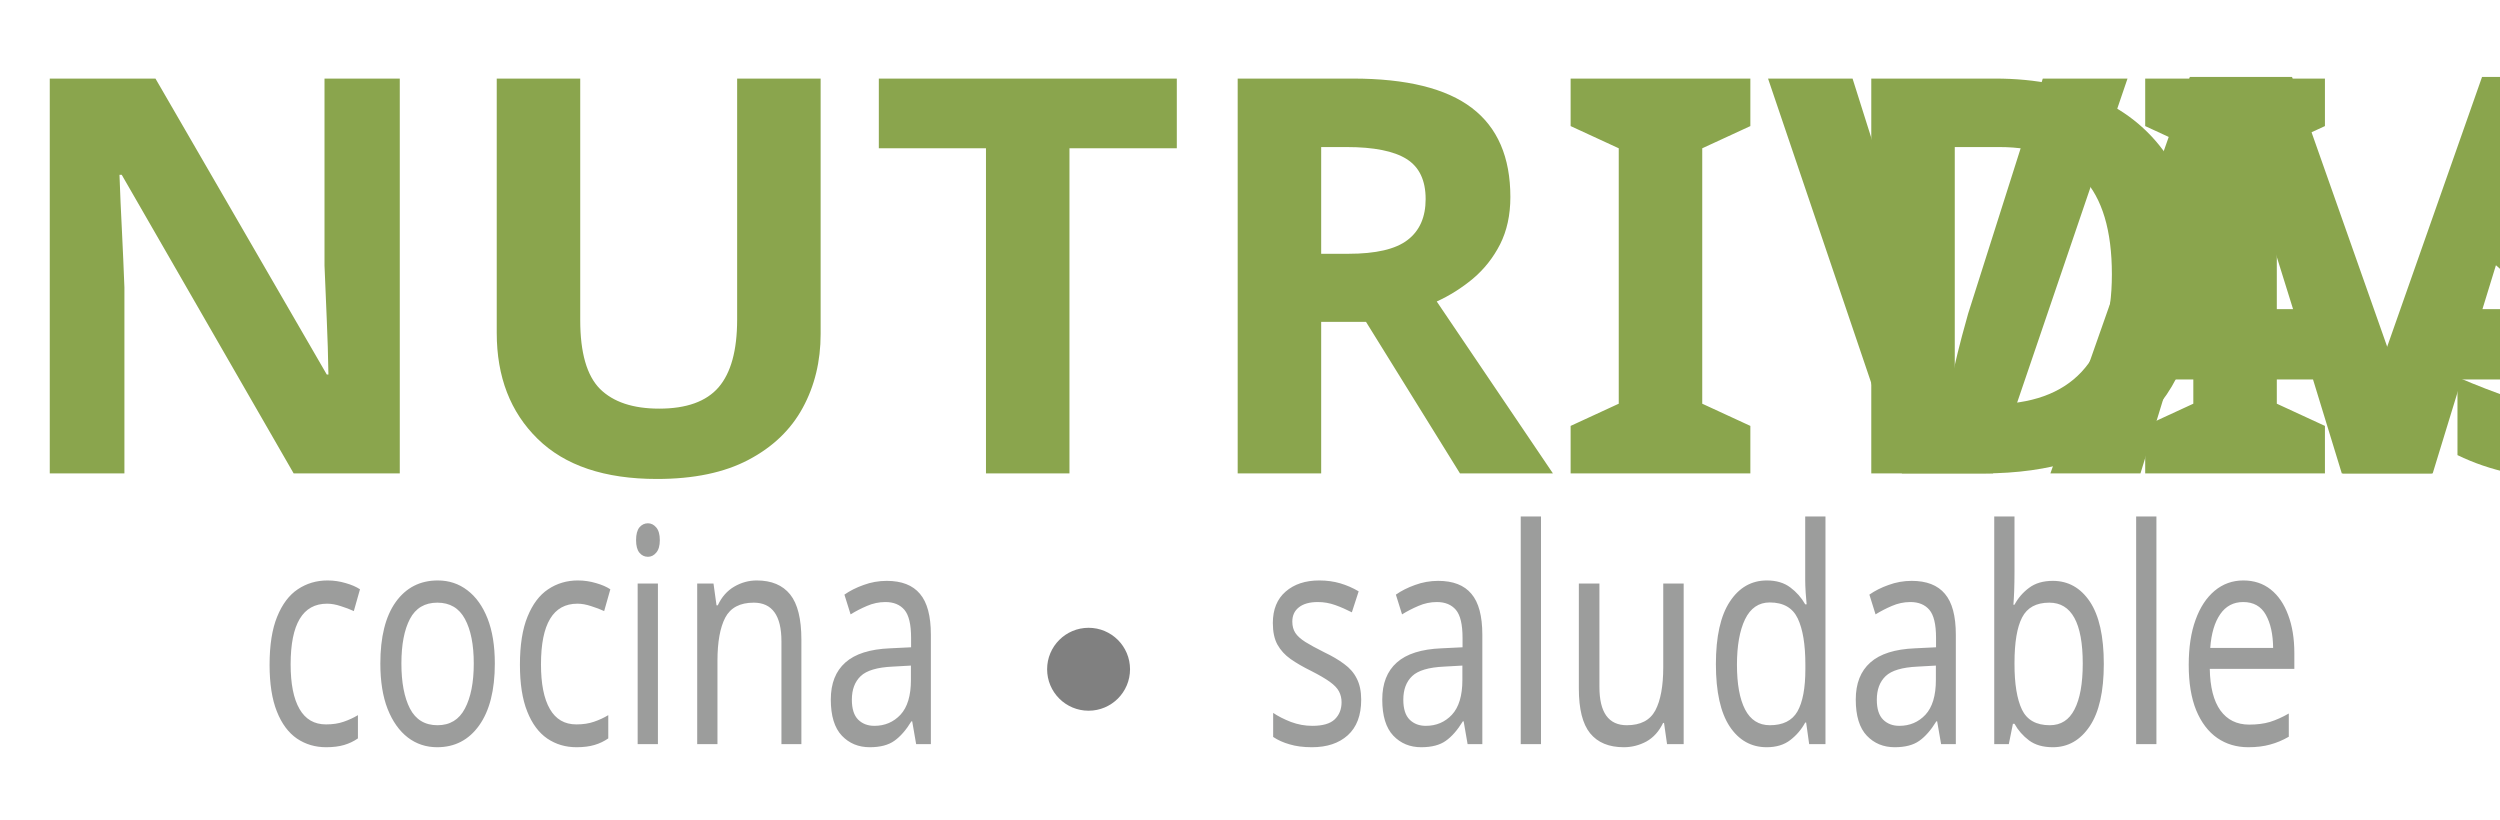
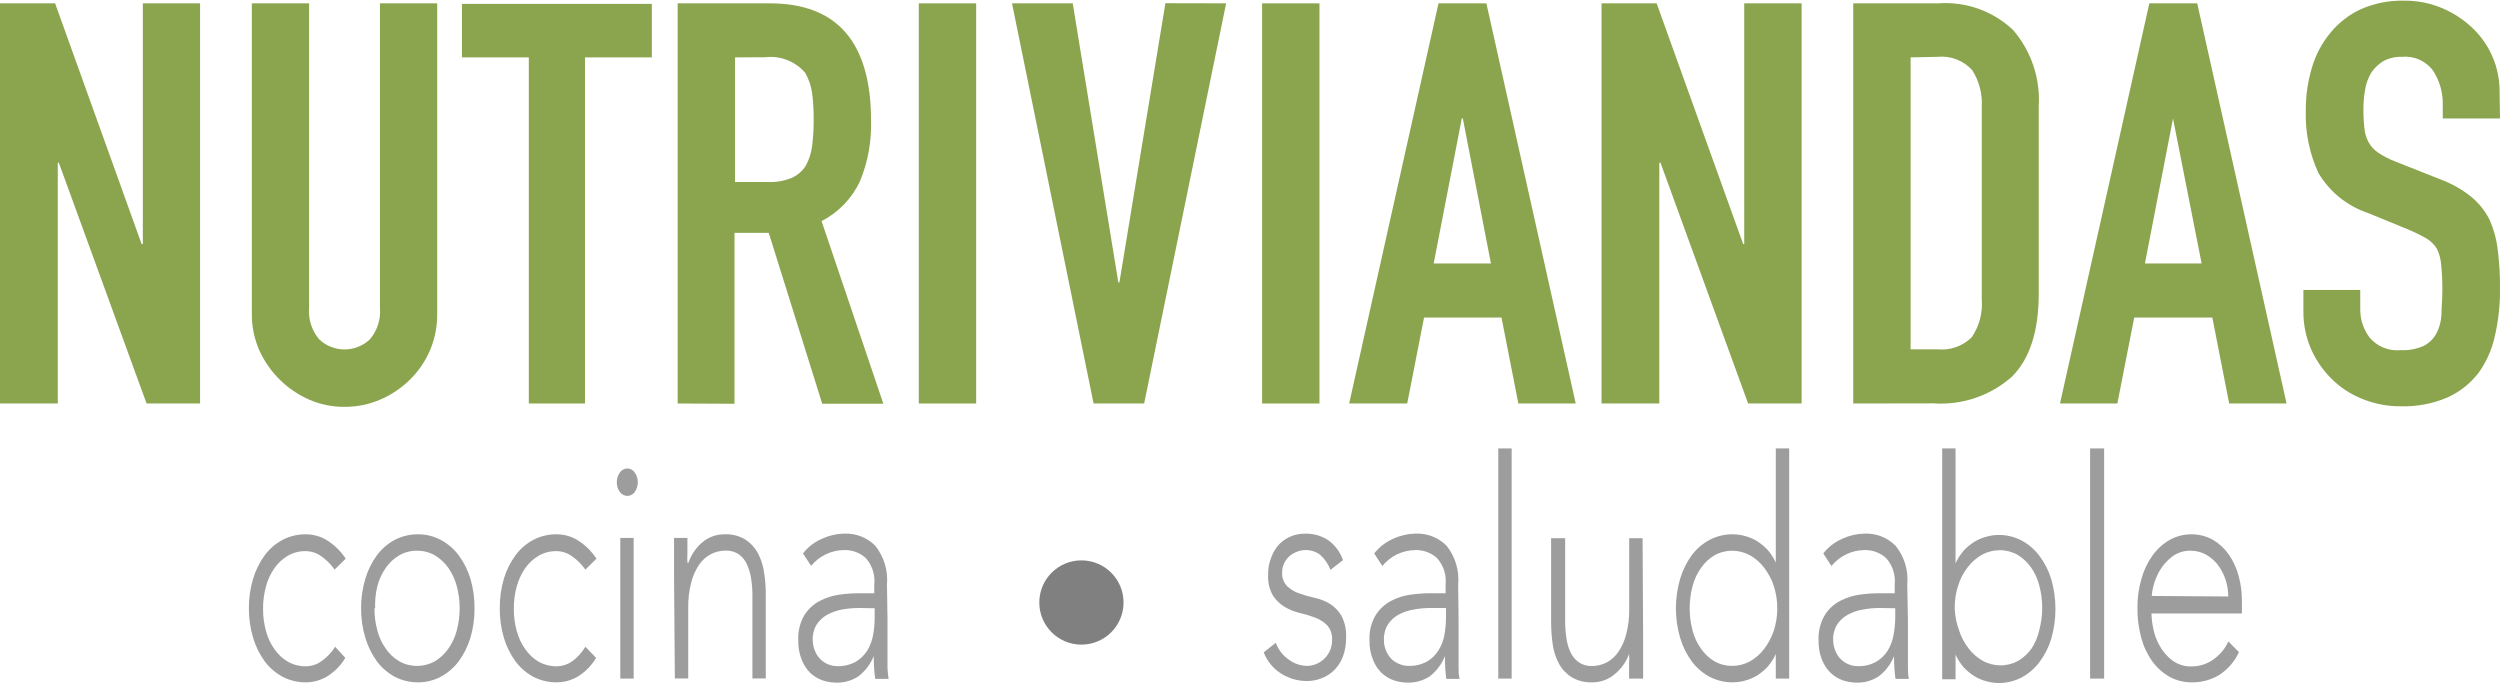
- <svg xmlns="http://www.w3.org/2000/svg" id="Layer_1" data-name="Layer 1" viewBox="0 0 189.95 62.24">
+ <svg xmlns="http://www.w3.org/2000/svg" id="Layer_1" data-name="Layer 1" viewBox="0 0 186.93 51.02">
  <defs>
-     <style>.cls-1{font-size:42.02px;fill:#8aa54d;font-family:DINCondensed-Bold, DIN Condensed;font-weight:700;}.cls-2{letter-spacing:-0.01em;}.cls-3{fill:#010101;}.cls-3,.cls-4{opacity:0.5;}.cls-4{font-size:22.77px;fill:#3a3b3a;font-family:Avenir-Light, Avenir;font-weight:300;}</style>
+     <style>.cls-1{fill:#8aa54d;}.cls-2{fill:#010101;}.cls-2,.cls-3{opacity:0.5;}.cls-4{fill:#3a3b3a;}</style>
  </defs>
-   <text class="cls-1" transform="translate(0 35.97)">NUTRIVIAN<tspan class="cls-2" x="138.4" y="0">D</tspan>
-     <tspan x="155.79" y="0">AS</tspan>
-   </text>
-   <circle class="cls-3" cx="82.71" cy="50.85" r="3.15" />
-   <text class="cls-4" transform="translate(19.52 56.54) scale(0.77 1)">cocina</text>
-   <text class="cls-4" transform="translate(95.82 56.54) scale(0.77 1)">saludable</text>
+   <path class="cls-1" d="M100.52,185.05V155.13h4.12l6.47,18h.09v-18h4.28v29.92h-4l-6.56-18h-.08v18Z" transform="translate(-100.52 -154.88)" />
+   <path class="cls-1" d="M133.21,155.13v23.19a6.82,6.82,0,0,1-.52,2.71,6.9,6.9,0,0,1-1.49,2.21,7.21,7.21,0,0,1-2.23,1.51,6.61,6.61,0,0,1-2.69.55,6.48,6.48,0,0,1-2.67-.55,7.33,7.33,0,0,1-3.72-3.72,6.66,6.66,0,0,1-.54-2.71V155.13h4.28V177.9a3.25,3.25,0,0,0,.76,2.36,2.76,2.76,0,0,0,3.78,0,3.2,3.2,0,0,0,.76-2.36V155.13Z" transform="translate(-100.52 -154.88)" />
+   <path class="cls-1" d="M140.06,185.05V159.17h-5v-4h14.2v4h-5v25.88Z" transform="translate(-100.52 -154.88)" />
+   <path class="cls-1" d="M151.19,185.05V155.13h6.9q7.56,0,7.56,8.78a11,11,0,0,1-.82,4.5,6.36,6.36,0,0,1-2.88,3l4.62,13.66H162l-4-12.78h-2.56v12.78Zm4.29-25.88v9.32h2.44a4.28,4.28,0,0,0,1.8-.31,2.39,2.39,0,0,0,1.05-.91,4.06,4.06,0,0,0,.47-1.45,14.56,14.56,0,0,0,.12-2,14.72,14.72,0,0,0-.12-2,4.16,4.16,0,0,0-.51-1.49,3.41,3.41,0,0,0-3-1.17Z" transform="translate(-100.52 -154.88)" />
+   <path class="cls-1" d="M169.22,185.05V155.13h4.29v29.92Z" transform="translate(-100.52 -154.88)" />
+   <path class="cls-1" d="M192.2,155.13l-6.13,29.92h-3.78l-6.1-29.92h4.54L184.14,176h.08l3.44-20.88Z" transform="translate(-100.52 -154.88)" />
+   <path class="cls-1" d="M194.89,185.05V155.13h4.29v29.92Z" transform="translate(-100.52 -154.88)" />
+   <path class="cls-1" d="M201.4,185.05l6.68-29.92h3.58l6.68,29.92h-4.29l-1.26-6.43H207l-1.26,6.43ZM212,174.58l-2.1-10.84h-.08l-2.1,10.84Z" transform="translate(-100.52 -154.88)" />
+   <path class="cls-1" d="M220.27,185.05V155.13h4.12l6.47,18h.08v-18h4.29v29.92h-4l-6.55-18h-.09v18Z" transform="translate(-100.52 -154.88)" />
+   <path class="cls-1" d="M239.09,185.05V155.13h6.35a7.37,7.37,0,0,1,5.61,2,8,8,0,0,1,1.91,5.71v14q0,4.2-2,6.2a8,8,0,0,1-5.86,2Zm4.29-25.88V181h2a3.2,3.2,0,0,0,2.57-.9,4.41,4.41,0,0,0,.75-2.84V162.86a4.59,4.59,0,0,0-.71-2.73,3.08,3.08,0,0,0-2.61-1Z" transform="translate(-100.52 -154.88)" />
+   <path class="cls-1" d="M254.55,185.05l6.68-29.92h3.58l6.68,29.92H267.2l-1.26-6.43H260.1l-1.26,6.43Zm10.59-10.47L263,163.74H263l-2.1,10.84Z" transform="translate(-100.52 -154.88)" />
+   <path class="cls-1" d="M287.45,163.74h-4.28v-1a4.5,4.5,0,0,0-.7-2.54,2.55,2.55,0,0,0-2.33-1.07,2.75,2.75,0,0,0-1.43.33,3,3,0,0,0-.88.84,3.62,3.62,0,0,0-.46,1.24,7.59,7.59,0,0,0-.13,1.45,12,12,0,0,0,.07,1.47,2.74,2.74,0,0,0,.31,1.05,2.25,2.25,0,0,0,.74.8,6.67,6.67,0,0,0,1.32.67l3.28,1.3a8.33,8.33,0,0,1,2.31,1.29,5.34,5.34,0,0,1,1.38,1.7,7.76,7.76,0,0,1,.63,2.29,21.27,21.27,0,0,1,.17,2.92,15,15,0,0,1-.38,3.51,7.43,7.43,0,0,1-1.21,2.75,6.09,6.09,0,0,1-2.32,1.85,8.24,8.24,0,0,1-3.48.67,7.49,7.49,0,0,1-2.9-.55,6.81,6.81,0,0,1-2.31-1.51,7.2,7.2,0,0,1-1.54-2.25,6.92,6.92,0,0,1-.56-2.79v-1.6H277V178a3.46,3.46,0,0,0,.7,2.12,2.68,2.68,0,0,0,2.33.94,3.77,3.77,0,0,0,1.7-.31,2.25,2.25,0,0,0,.95-.91,3.33,3.33,0,0,0,.39-1.4c0-.55.07-1.16.07-1.83a16.87,16.87,0,0,0-.09-1.93,3.17,3.17,0,0,0-.33-1.22,2.46,2.46,0,0,0-.78-.76,11.81,11.81,0,0,0-1.28-.63l-3.07-1.26a6.83,6.83,0,0,1-3.72-3,10.36,10.36,0,0,1-.94-4.69,10.79,10.79,0,0,1,.46-3.19,7.26,7.26,0,0,1,1.39-2.61,6.41,6.41,0,0,1,2.24-1.74,7.58,7.58,0,0,1,3.26-.65,7.15,7.15,0,0,1,2.92.59,7.52,7.52,0,0,1,2.29,1.55,6.5,6.5,0,0,1,1.93,4.62Z" transform="translate(-100.52 -154.88)" />
+   <circle class="cls-2" cx="80.86" cy="45.05" r="3.15" />
+   <g class="cls-3">
+     <path class="cls-4" d="M126.34,204.07a4.06,4.06,0,0,1-1.35,1.38,3.09,3.09,0,0,1-1.62.45,3.72,3.72,0,0,1-1.71-.41,4.09,4.09,0,0,1-1.34-1.15,5.79,5.79,0,0,1-.87-1.76,7.39,7.39,0,0,1-.32-2.22,7.49,7.49,0,0,1,.32-2.22,5.73,5.73,0,0,1,.87-1.75,4,4,0,0,1,1.34-1.15,3.72,3.72,0,0,1,1.71-.41,3,3,0,0,1,1.65.48,4.65,4.65,0,0,1,1.35,1.34l-.83.82a4.1,4.1,0,0,0-1-1,2,2,0,0,0-1.17-.38,2.55,2.55,0,0,0-1.32.34,3.17,3.17,0,0,0-1,.92,4.22,4.22,0,0,0-.64,1.37,6,6,0,0,0-.22,1.67,6.09,6.09,0,0,0,.22,1.68,4.07,4.07,0,0,0,.64,1.36,3.09,3.09,0,0,0,1,.93,2.65,2.65,0,0,0,1.32.34,2,2,0,0,0,1.21-.4,3.65,3.65,0,0,0,1-1.06Z" transform="translate(-100.52 -154.88)" />
+     <path class="cls-4" d="M127.52,200.36a7.49,7.49,0,0,1,.32-2.22,5.73,5.73,0,0,1,.87-1.75,4,4,0,0,1,1.34-1.15,3.72,3.72,0,0,1,1.71-.41,3.59,3.59,0,0,1,1.7.41,4.11,4.11,0,0,1,1.35,1.15,5.75,5.75,0,0,1,.88,1.75,7.49,7.49,0,0,1,.31,2.22,7.4,7.4,0,0,1-.31,2.22,5.81,5.81,0,0,1-.88,1.76,4.23,4.23,0,0,1-1.35,1.15,3.59,3.59,0,0,1-1.7.41,3.72,3.72,0,0,1-1.71-.41,4.09,4.09,0,0,1-1.34-1.15,5.79,5.79,0,0,1-.87-1.76A7.39,7.39,0,0,1,127.52,200.36Zm1,0a6.09,6.09,0,0,0,.22,1.68,4.07,4.07,0,0,0,.64,1.36,3.09,3.09,0,0,0,1,.93,2.65,2.65,0,0,0,1.32.34,2.71,2.71,0,0,0,1.33-.34,3.3,3.3,0,0,0,1-.93,4.28,4.28,0,0,0,.64-1.36,6.49,6.49,0,0,0,.22-1.68,6.42,6.42,0,0,0-.22-1.67,4.44,4.44,0,0,0-.64-1.37,3.4,3.4,0,0,0-1-.92,2.61,2.61,0,0,0-1.33-.34,2.55,2.55,0,0,0-1.32.34,3.17,3.17,0,0,0-1,.92,4.22,4.22,0,0,0-.64,1.37A6,6,0,0,0,128.57,200.36Z" transform="translate(-100.52 -154.88)" />
+     <path class="cls-4" d="M145.09,204.07a4,4,0,0,1-1.34,1.38,3.1,3.1,0,0,1-1.63.45,3.72,3.72,0,0,1-1.71-.41,4.09,4.09,0,0,1-1.34-1.15,5.79,5.79,0,0,1-.87-1.76,7.4,7.4,0,0,1-.31-2.22,7.49,7.49,0,0,1,.31-2.22,5.73,5.73,0,0,1,.87-1.75,4,4,0,0,1,1.34-1.15,3.72,3.72,0,0,1,1.71-.41,3,3,0,0,1,1.65.48,4.65,4.65,0,0,1,1.35,1.34l-.83.82a4.1,4.1,0,0,0-1-1,2,2,0,0,0-1.17-.38,2.57,2.57,0,0,0-1.32.34,3.28,3.28,0,0,0-1,.92,4.44,4.44,0,0,0-.64,1.37,6,6,0,0,0-.22,1.67,6.09,6.09,0,0,0,.22,1.68,4.28,4.28,0,0,0,.64,1.36,3.19,3.19,0,0,0,1,.93,2.67,2.67,0,0,0,1.32.34,2.07,2.07,0,0,0,1.22-.4,3.77,3.77,0,0,0,.95-1.06Z" transform="translate(-100.52 -154.88)" />
+     <path class="cls-4" d="M146.64,190.94a1.18,1.18,0,0,1,.23-.73.68.68,0,0,1,.56-.3.66.66,0,0,1,.55.3,1.27,1.27,0,0,1,0,1.46.68.68,0,0,1-.55.29.7.7,0,0,1-.56-.29A1.18,1.18,0,0,1,146.64,190.94Zm.26,4.16h1v10.52h-1Z" transform="translate(-100.52 -154.88)" />
+     <path class="cls-4" d="M150.92,198.06c0-.19,0-.43,0-.71l0-.86c0-.29,0-.56,0-.81s0-.44,0-.58h1c0,.4,0,.78,0,1.14a6.34,6.34,0,0,0,0,.71H152a3.43,3.43,0,0,1,1-1.49,2.55,2.55,0,0,1,1.71-.63,2.77,2.77,0,0,1,1.54.39,2.82,2.82,0,0,1,.93,1,4.5,4.5,0,0,1,.47,1.45,10.21,10.21,0,0,1,.13,1.68v6.26h-1v-6.19a8.32,8.32,0,0,0-.09-1.24,3.89,3.89,0,0,0-.31-1.08,1.87,1.87,0,0,0-.61-.77,1.69,1.69,0,0,0-1-.28,2.46,2.46,0,0,0-1.09.26,2.49,2.49,0,0,0-.89.8,4.14,4.14,0,0,0-.59,1.34,7.14,7.14,0,0,0-.22,1.9v5.26h-1Z" transform="translate(-100.52 -154.88)" />
+     <path class="cls-4" d="M166.88,201.21v1.38q0,.61,0,1.14c0,.35,0,.68,0,1s.05.61.08.91h-1a12.56,12.56,0,0,1-.11-1.7h0a3.62,3.62,0,0,1-1.13,1.5,2.85,2.85,0,0,1-1.7.48,3.32,3.32,0,0,1-1-.17,2.58,2.58,0,0,1-.91-.55,2.89,2.89,0,0,1-.65-1,3.59,3.59,0,0,1-.25-1.43,3.37,3.37,0,0,1,.47-1.92,3,3,0,0,1,1.16-1.05,4.44,4.44,0,0,1,1.46-.46,10.38,10.38,0,0,1,1.37-.1h1.22v-.64a2.57,2.57,0,0,0-.64-2,2.32,2.32,0,0,0-1.62-.59,3.22,3.22,0,0,0-2.46,1.18l-.61-.93a3.6,3.6,0,0,1,1.43-1.1,4.06,4.06,0,0,1,1.64-.38,3.1,3.1,0,0,1,2.33.9,4.07,4.07,0,0,1,.88,2.9Zm-2.1-.87a7.62,7.62,0,0,0-1.28.11,4,4,0,0,0-1.12.39,2.22,2.22,0,0,0-.79.73,2,2,0,0,0-.3,1.14,2.08,2.08,0,0,0,.17.85,1.77,1.77,0,0,0,1,1,1.89,1.89,0,0,0,.66.13,2.7,2.7,0,0,0,1.37-.32,2.56,2.56,0,0,0,.87-.83,3.45,3.45,0,0,0,.44-1.16,7.26,7.26,0,0,0,.12-1.31v-.71Z" transform="translate(-100.52 -154.88)" />
+   </g>
+   <g class="cls-3">
+     <path class="cls-4" d="M195.91,202.94a2.66,2.66,0,0,0,1,1.28,2.35,2.35,0,0,0,1.36.45,1.79,1.79,0,0,0,.67-.14,1.89,1.89,0,0,0,.59-.39,1.92,1.92,0,0,0,.43-.6,1.86,1.86,0,0,0,.16-.81,1.49,1.49,0,0,0-.36-1.09,2.48,2.48,0,0,0-.88-.57,8.21,8.21,0,0,0-1.15-.35,4,4,0,0,1-1.15-.46,2.64,2.64,0,0,1-.88-.85,2.82,2.82,0,0,1-.36-1.55,3.24,3.24,0,0,1,.25-1.34,2.82,2.82,0,0,1,.63-1,2.85,2.85,0,0,1,.88-.56,2.89,2.89,0,0,1,1-.18,3.07,3.07,0,0,1,1.72.48,3.1,3.1,0,0,1,1.12,1.5l-.94.73a2.91,2.91,0,0,0-.74-1.1,1.74,1.74,0,0,0-1.16-.38,1.63,1.63,0,0,0-.59.12,2,2,0,0,0-.55.31,2,2,0,0,0-.41.53,1.54,1.54,0,0,0-.16.73,1.35,1.35,0,0,0,.36,1,2.51,2.51,0,0,0,.88.54,8.26,8.26,0,0,0,1.15.33,4,4,0,0,1,1.15.44,2.59,2.59,0,0,1,.88.89,3.16,3.16,0,0,1,.36,1.65,3.89,3.89,0,0,1-.24,1.43,2.91,2.91,0,0,1-.64,1,2.72,2.72,0,0,1-.94.61,2.86,2.86,0,0,1-1.09.21,3.59,3.59,0,0,1-1.91-.53,3.28,3.28,0,0,1-1.34-1.61Z" transform="translate(-100.52 -154.88)" />
+     <path class="cls-4" d="M209.58,201.21c0,.51,0,1,0,1.39s0,.79,0,1.13,0,.68,0,1,0,.61.08.91h-1a12.65,12.65,0,0,1-.1-1.7h0a3.6,3.6,0,0,1-1.12,1.5,2.87,2.87,0,0,1-1.7.48,3.27,3.27,0,0,1-1-.17,2.58,2.58,0,0,1-.91-.55,2.63,2.63,0,0,1-.65-1,3.58,3.58,0,0,1-.26-1.43,3.41,3.41,0,0,1,.47-1.91,3.08,3.08,0,0,1,1.16-1.06,4.42,4.42,0,0,1,1.47-.46,10.26,10.26,0,0,1,1.37-.1h1.22v-.64a2.57,2.57,0,0,0-.65-2,2.32,2.32,0,0,0-1.62-.59,3.23,3.23,0,0,0-2.46,1.19l-.61-.94a3.77,3.77,0,0,1,1.43-1.1,4.1,4.1,0,0,1,1.64-.38,3.1,3.1,0,0,1,2.34.9,4.07,4.07,0,0,1,.87,2.9Zm-2.09-.87a6.7,6.7,0,0,0-1.28.12,3.53,3.53,0,0,0-1.12.38,2.23,2.23,0,0,0-.79.73,2,2,0,0,0-.3,1.14,1.93,1.93,0,0,0,.17.85,1.88,1.88,0,0,0,.42.62,1.8,1.8,0,0,0,.59.36,1.64,1.64,0,0,0,.65.13,2.71,2.71,0,0,0,1.38-.32,2.45,2.45,0,0,0,.86-.83,3.19,3.19,0,0,0,.45-1.16,7.26,7.26,0,0,0,.12-1.31v-.71Z" transform="translate(-100.52 -154.88)" />
+     <path class="cls-4" d="M212.55,188.41h1v17.21h-1Z" transform="translate(-100.52 -154.88)" />
+     <path class="cls-4" d="M223.38,202.67c0,.19,0,.43,0,.71s0,.57,0,.86,0,.55,0,.8,0,.45,0,.58h-1.05c0-.39,0-.77,0-1.13a4.52,4.52,0,0,0,0-.71h0a3.51,3.51,0,0,1-1.05,1.49,2.55,2.55,0,0,1-1.71.63,2.77,2.77,0,0,1-1.54-.39,2.68,2.68,0,0,1-.94-1,4.27,4.27,0,0,1-.47-1.45,11.66,11.66,0,0,1-.12-1.68v-6.26h1.05v6.19a8.42,8.42,0,0,0,.09,1.24,3.57,3.57,0,0,0,.3,1.08,1.92,1.92,0,0,0,.61.76,1.69,1.69,0,0,0,1,.29,2.4,2.4,0,0,0,1.09-.26,2.49,2.49,0,0,0,.89-.8,4.14,4.14,0,0,0,.59-1.34,7.19,7.19,0,0,0,.22-1.9v-5.26h1Z" transform="translate(-100.52 -154.88)" />
+     <path class="cls-4" d="M233.3,203.78h0a3.68,3.68,0,0,1-.61.95,4.07,4.07,0,0,1-.79.66,3.52,3.52,0,0,1-.9.38,3.42,3.42,0,0,1-.93.13,3.72,3.72,0,0,1-1.71-.41,4.09,4.09,0,0,1-1.34-1.15,5.79,5.79,0,0,1-.87-1.76,7.83,7.83,0,0,1,0-4.43,5.79,5.79,0,0,1,.87-1.76,4.09,4.09,0,0,1,1.34-1.15,3.72,3.72,0,0,1,1.71-.41,3.42,3.42,0,0,1,.93.13,3.52,3.52,0,0,1,.9.38,4.07,4.07,0,0,1,.79.66,3.68,3.68,0,0,1,.61.95h0v-8.54h1v17.21h-1Zm.11-3.41a5.42,5.42,0,0,0-.26-1.68,4.63,4.63,0,0,0-.72-1.36,3.47,3.47,0,0,0-1.06-.93,2.77,2.77,0,0,0-1.33-.34,2.65,2.65,0,0,0-1.32.34,3.09,3.09,0,0,0-1,.93,4.07,4.07,0,0,0-.64,1.36,6.49,6.49,0,0,0,0,3.35,4.07,4.07,0,0,0,.64,1.36,3.09,3.09,0,0,0,1,.93,2.65,2.65,0,0,0,1.32.34,2.77,2.77,0,0,0,1.33-.34,3.47,3.47,0,0,0,1.06-.93,4.63,4.63,0,0,0,.72-1.36A5.41,5.41,0,0,0,233.41,200.37Z" transform="translate(-100.52 -154.88)" />
+     <path class="cls-4" d="M243.18,201.21c0,.51,0,1,0,1.39s0,.79,0,1.13,0,.68,0,1,0,.61.07.91h-1a12.56,12.56,0,0,1-.11-1.7h0a3.54,3.54,0,0,1-1.13,1.5,2.85,2.85,0,0,1-1.7.48,3.32,3.32,0,0,1-1-.17,2.54,2.54,0,0,1-.9-.55,2.77,2.77,0,0,1-.66-1,3.59,3.59,0,0,1-.25-1.43,3.41,3.41,0,0,1,.47-1.91,3,3,0,0,1,1.16-1.06,4.44,4.44,0,0,1,1.46-.46,10.38,10.38,0,0,1,1.37-.1h1.23v-.64a2.57,2.57,0,0,0-.65-2,2.32,2.32,0,0,0-1.62-.59,3.23,3.23,0,0,0-2.46,1.19l-.61-.94a3.69,3.69,0,0,1,1.43-1.1,4.06,4.06,0,0,1,1.64-.38,3.1,3.1,0,0,1,2.33.9,4,4,0,0,1,.88,2.9Zm-2.1-.87a6.7,6.7,0,0,0-1.28.12,3.55,3.55,0,0,0-1.11.38,2.26,2.26,0,0,0-.8.73,2,2,0,0,0-.3,1.14,2.08,2.08,0,0,0,.17.85,1.77,1.77,0,0,0,1,1,1.72,1.72,0,0,0,.66.13,2.67,2.67,0,0,0,1.37-.32,2.48,2.48,0,0,0,.87-.83,3.37,3.37,0,0,0,.44-1.16,7.27,7.27,0,0,0,.13-1.31v-.71Z" transform="translate(-100.52 -154.88)" />
+     <path class="cls-4" d="M245.74,188.41h1V197h0a4,4,0,0,1,.61-.95,4.13,4.13,0,0,1,.8-.66,3.25,3.25,0,0,1,.9-.38,3.3,3.3,0,0,1,.92-.13,3.62,3.62,0,0,1,1.7.41,4.09,4.09,0,0,1,1.34,1.15,5.6,5.6,0,0,1,.89,1.76,8.07,8.07,0,0,1,0,4.43,5.6,5.6,0,0,1-.89,1.76,4.09,4.09,0,0,1-1.34,1.15,3.62,3.62,0,0,1-1.7.41,3.3,3.3,0,0,1-.92-.13,3.25,3.25,0,0,1-.9-.38,4.13,4.13,0,0,1-.8-.66,4,4,0,0,1-.61-.95h0v1.84h-1Zm.94,12A5.13,5.13,0,0,0,247,202a4.39,4.39,0,0,0,.71,1.36,3.59,3.59,0,0,0,1.06.93,2.77,2.77,0,0,0,1.33.34,2.71,2.71,0,0,0,1.33-.34,3.3,3.3,0,0,0,1-.93A4.06,4.06,0,0,0,253,202a6.49,6.49,0,0,0,0-3.35,4.06,4.06,0,0,0-.63-1.36,3.3,3.3,0,0,0-1-.93,2.71,2.71,0,0,0-1.33-.34,2.77,2.77,0,0,0-1.33.34,3.59,3.59,0,0,0-1.06.93,4.39,4.39,0,0,0-.71,1.36A5.14,5.14,0,0,0,246.68,200.37Z" transform="translate(-100.52 -154.88)" />
+     <path class="cls-4" d="M256.8,188.41h1.05v17.21H256.8Z" transform="translate(-100.52 -154.88)" />
+     <path class="cls-4" d="M267.93,203.64a4,4,0,0,1-1.51,1.73,3.86,3.86,0,0,1-2,.53,3.44,3.44,0,0,1-1.67-.41,4,4,0,0,1-1.29-1.15,5.31,5.31,0,0,1-.83-1.76,8.21,8.21,0,0,1-.29-2.24,7.51,7.51,0,0,1,.3-2.18,5.56,5.56,0,0,1,.83-1.75,4.14,4.14,0,0,1,1.28-1.16,3.35,3.35,0,0,1,3.25,0,3.85,3.85,0,0,1,1.19,1.12,5.07,5.07,0,0,1,.72,1.58,6.85,6.85,0,0,1,.24,1.8v1h-6.76a5.73,5.73,0,0,0,.13,1.1,4.07,4.07,0,0,0,.48,1.31,3.47,3.47,0,0,0,.93,1.09,2.34,2.34,0,0,0,1.51.46,2.79,2.79,0,0,0,1.55-.5,3.29,3.29,0,0,0,1.15-1.37Zm-.8-4.16a4.06,4.06,0,0,0-.22-1.32,3.94,3.94,0,0,0-.59-1.09,3,3,0,0,0-.89-.74,2.34,2.34,0,0,0-1.09-.27,2.19,2.19,0,0,0-1.43.46,3.65,3.65,0,0,0-.89,1,4.78,4.78,0,0,0-.48,1.15,3.93,3.93,0,0,0-.13.77Z" transform="translate(-100.52 -154.88)" />
+   </g>
</svg>
